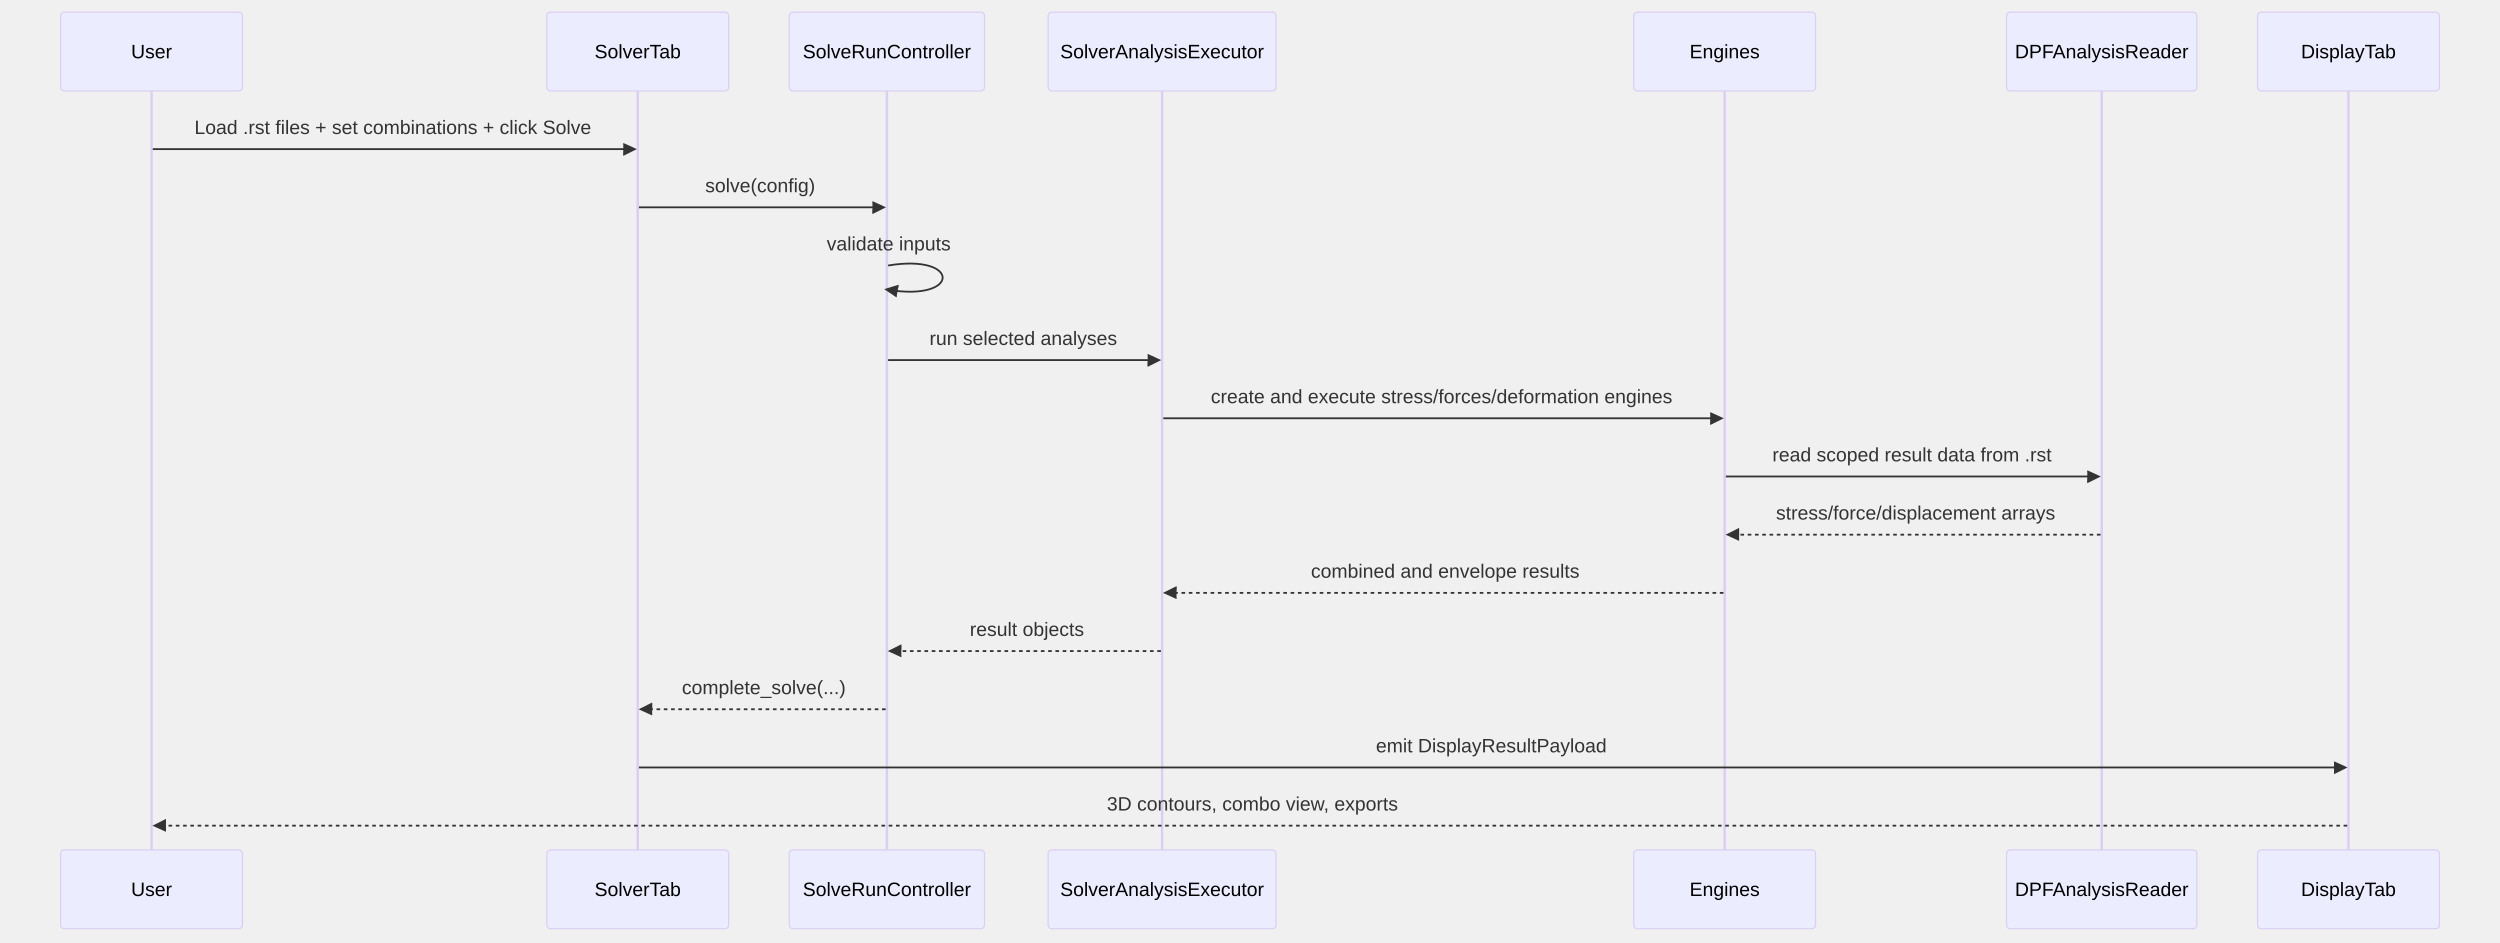
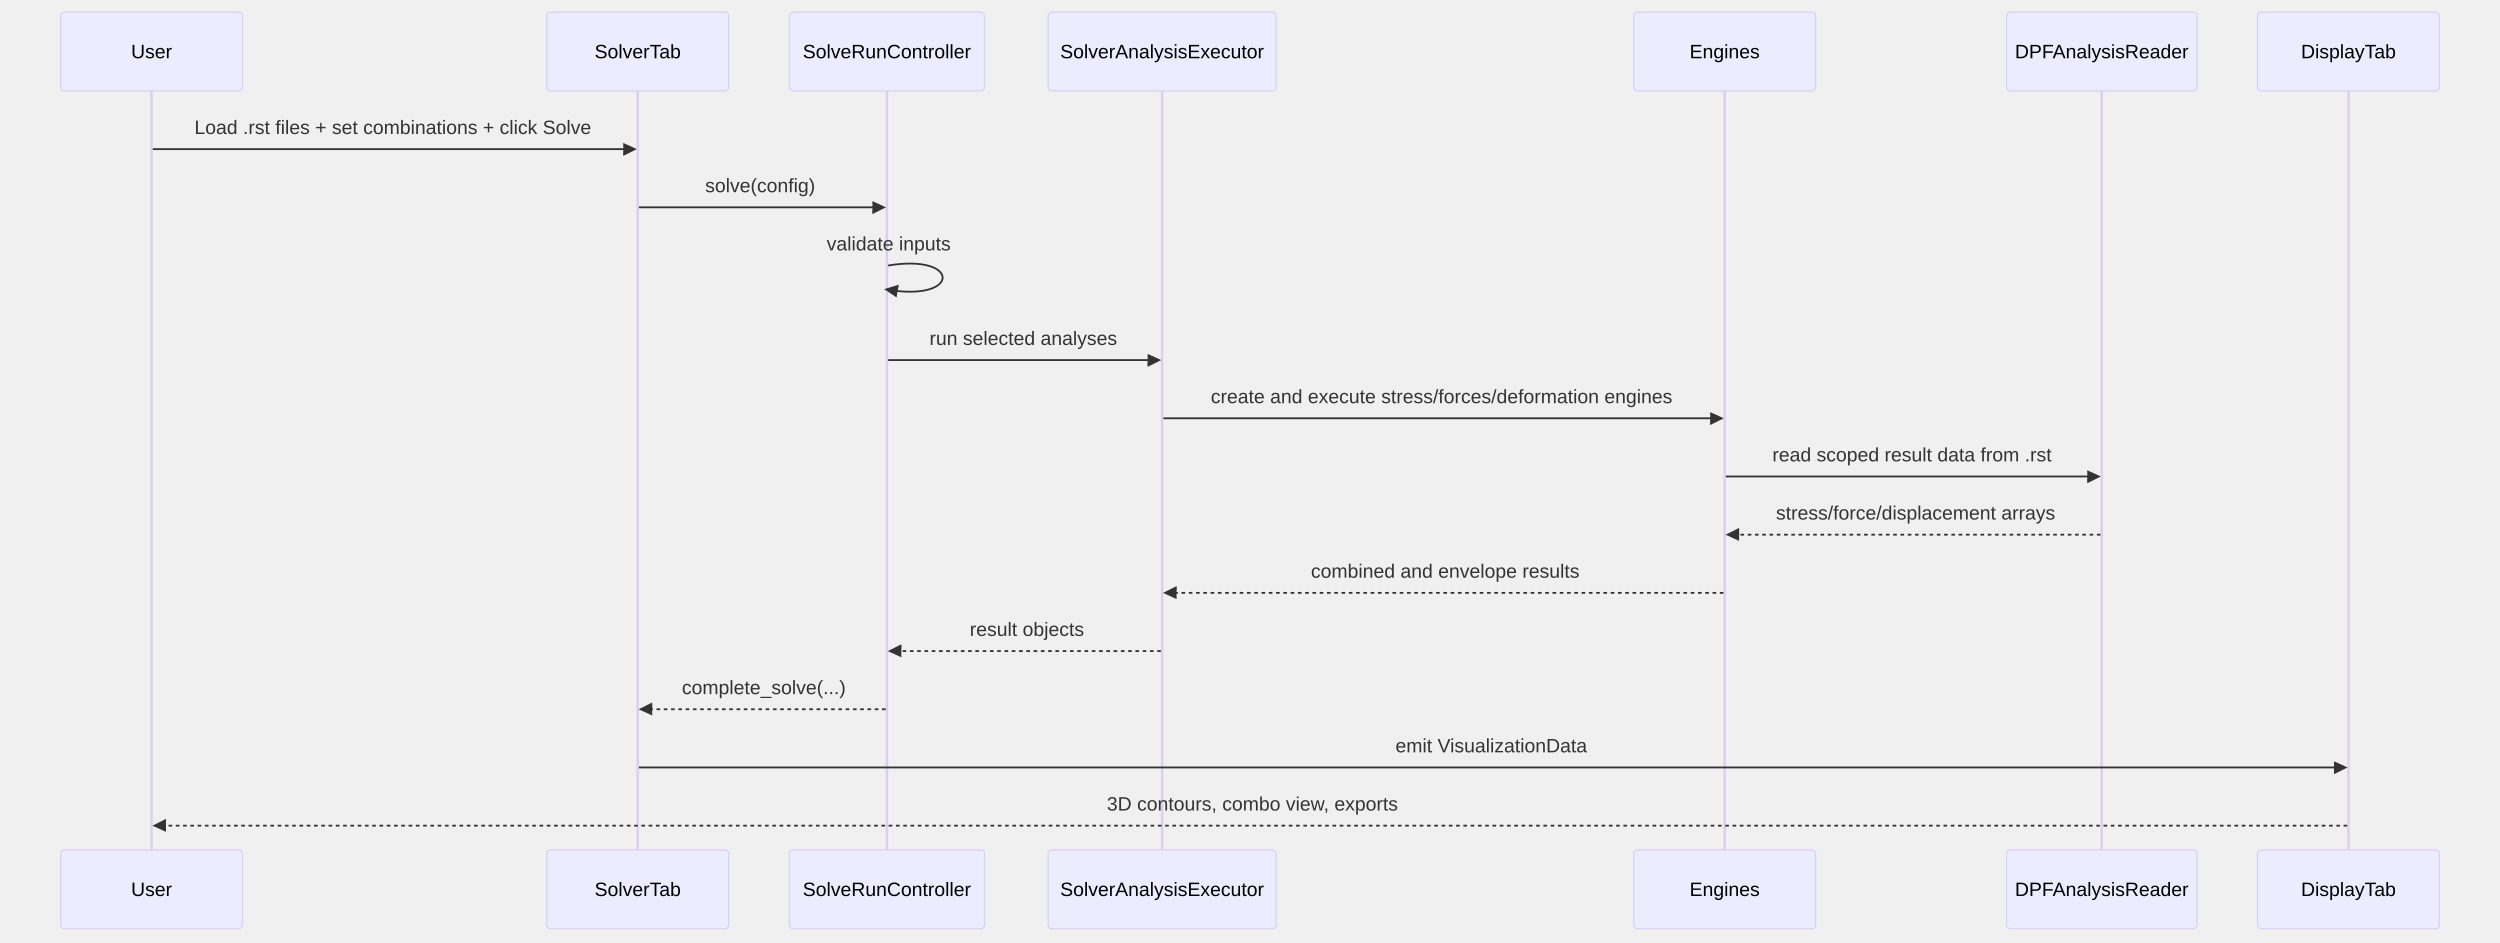
<svg xmlns="http://www.w3.org/2000/svg" id="container" width="2062" height="777" viewBox="-50 -10 2062 777" role="graphics-document document" aria-roledescription="sequence">
  <g>
    <rect x="1812" y="691" fill="#eaeaea" stroke="#666" width="150" height="65" name="DisplayTab" rx="3" ry="3" class="actor actor-bottom" />
    <text x="1887" y="723.5" dominant-baseline="central" alignment-baseline="central" class="actor actor-box" style="text-anchor: middle; font-size: 16px; font-weight: 400;">
      <tspan x="1887" dy="0">DisplayTab</tspan>
    </text>
  </g>
  <g>
    <rect x="1605" y="691" fill="#eaeaea" stroke="#666" width="157" height="65" name="DPFAnalysisReader" rx="3" ry="3" class="actor actor-bottom" />
    <text x="1683.5" y="723.5" dominant-baseline="central" alignment-baseline="central" class="actor actor-box" style="text-anchor: middle; font-size: 16px; font-weight: 400;">
      <tspan x="1683.5" dy="0">DPFAnalysisReader</tspan>
    </text>
  </g>
  <g>
    <rect x="1297.5" y="691" fill="#eaeaea" stroke="#666" width="150" height="65" name="Engines" rx="3" ry="3" class="actor actor-bottom" />
    <text x="1372.5" y="723.5" dominant-baseline="central" alignment-baseline="central" class="actor actor-box" style="text-anchor: middle; font-size: 16px; font-weight: 400;">
      <tspan x="1372.5" dy="0">Engines</tspan>
    </text>
  </g>
  <g>
    <rect x="814.5" y="691" fill="#eaeaea" stroke="#666" width="188" height="65" name="SolverAnalysisExecutor" rx="3" ry="3" class="actor actor-bottom" />
    <text x="908.5" y="723.5" dominant-baseline="central" alignment-baseline="central" class="actor actor-box" style="text-anchor: middle; font-size: 16px; font-weight: 400;">
      <tspan x="908.5" dy="0">SolverAnalysisExecutor</tspan>
    </text>
  </g>
  <g>
    <rect x="601" y="691" fill="#eaeaea" stroke="#666" width="161" height="65" name="SolveRunController" rx="3" ry="3" class="actor actor-bottom" />
    <text x="681.5" y="723.5" dominant-baseline="central" alignment-baseline="central" class="actor actor-box" style="text-anchor: middle; font-size: 16px; font-weight: 400;">
      <tspan x="681.5" dy="0">SolveRunController</tspan>
    </text>
  </g>
  <g>
    <rect x="401" y="691" fill="#eaeaea" stroke="#666" width="150" height="65" name="SolverTab" rx="3" ry="3" class="actor actor-bottom" />
    <text x="476" y="723.5" dominant-baseline="central" alignment-baseline="central" class="actor actor-box" style="text-anchor: middle; font-size: 16px; font-weight: 400;">
      <tspan x="476" dy="0">SolverTab</tspan>
    </text>
  </g>
  <g>
    <rect x="0" y="691" fill="#eaeaea" stroke="#666" width="150" height="65" name="User" rx="3" ry="3" class="actor actor-bottom" />
    <text x="75" y="723.5" dominant-baseline="central" alignment-baseline="central" class="actor actor-box" style="text-anchor: middle; font-size: 16px; font-weight: 400;">
      <tspan x="75" dy="0">User</tspan>
    </text>
  </g>
  <g>
    <line id="actor6" x1="1887" y1="65" x2="1887" y2="691" class="actor-line 200" stroke-width="0.5px" stroke="#999" name="DisplayTab" />
    <g id="root-6">
      <rect x="1812" y="0" fill="#eaeaea" stroke="#666" width="150" height="65" name="DisplayTab" rx="3" ry="3" class="actor actor-top" />
      <text x="1887" y="32.5" dominant-baseline="central" alignment-baseline="central" class="actor actor-box" style="text-anchor: middle; font-size: 16px; font-weight: 400;">
        <tspan x="1887" dy="0">DisplayTab</tspan>
      </text>
    </g>
  </g>
  <g>
    <line id="actor5" x1="1683.5" y1="65" x2="1683.5" y2="691" class="actor-line 200" stroke-width="0.5px" stroke="#999" name="DPFAnalysisReader" />
    <g id="root-5">
      <rect x="1605" y="0" fill="#eaeaea" stroke="#666" width="157" height="65" name="DPFAnalysisReader" rx="3" ry="3" class="actor actor-top" />
      <text x="1683.5" y="32.5" dominant-baseline="central" alignment-baseline="central" class="actor actor-box" style="text-anchor: middle; font-size: 16px; font-weight: 400;">
        <tspan x="1683.5" dy="0">DPFAnalysisReader</tspan>
      </text>
    </g>
  </g>
  <g>
    <line id="actor4" x1="1372.5" y1="65" x2="1372.5" y2="691" class="actor-line 200" stroke-width="0.5px" stroke="#999" name="Engines" />
    <g id="root-4">
      <rect x="1297.5" y="0" fill="#eaeaea" stroke="#666" width="150" height="65" name="Engines" rx="3" ry="3" class="actor actor-top" />
      <text x="1372.5" y="32.5" dominant-baseline="central" alignment-baseline="central" class="actor actor-box" style="text-anchor: middle; font-size: 16px; font-weight: 400;">
        <tspan x="1372.5" dy="0">Engines</tspan>
      </text>
    </g>
  </g>
  <g>
    <line id="actor3" x1="908.5" y1="65" x2="908.5" y2="691" class="actor-line 200" stroke-width="0.5px" stroke="#999" name="SolverAnalysisExecutor" />
    <g id="root-3">
      <rect x="814.5" y="0" fill="#eaeaea" stroke="#666" width="188" height="65" name="SolverAnalysisExecutor" rx="3" ry="3" class="actor actor-top" />
      <text x="908.5" y="32.5" dominant-baseline="central" alignment-baseline="central" class="actor actor-box" style="text-anchor: middle; font-size: 16px; font-weight: 400;">
        <tspan x="908.5" dy="0">SolverAnalysisExecutor</tspan>
      </text>
    </g>
  </g>
  <g>
    <line id="actor2" x1="681.5" y1="65" x2="681.5" y2="691" class="actor-line 200" stroke-width="0.5px" stroke="#999" name="SolveRunController" />
    <g id="root-2">
      <rect x="601" y="0" fill="#eaeaea" stroke="#666" width="161" height="65" name="SolveRunController" rx="3" ry="3" class="actor actor-top" />
      <text x="681.5" y="32.5" dominant-baseline="central" alignment-baseline="central" class="actor actor-box" style="text-anchor: middle; font-size: 16px; font-weight: 400;">
        <tspan x="681.5" dy="0">SolveRunController</tspan>
      </text>
    </g>
  </g>
  <g>
    <line id="actor1" x1="476" y1="65" x2="476" y2="691" class="actor-line 200" stroke-width="0.5px" stroke="#999" name="SolverTab" />
    <g id="root-1">
      <rect x="401" y="0" fill="#eaeaea" stroke="#666" width="150" height="65" name="SolverTab" rx="3" ry="3" class="actor actor-top" />
      <text x="476" y="32.5" dominant-baseline="central" alignment-baseline="central" class="actor actor-box" style="text-anchor: middle; font-size: 16px; font-weight: 400;">
        <tspan x="476" dy="0">SolverTab</tspan>
      </text>
    </g>
  </g>
  <g>
    <line id="actor0" x1="75" y1="65" x2="75" y2="691" class="actor-line 200" stroke-width="0.5px" stroke="#999" name="User" />
    <g id="root-0">
      <rect x="0" y="0" fill="#eaeaea" stroke="#666" width="150" height="65" name="User" rx="3" ry="3" class="actor actor-top" />
      <text x="75" y="32.5" dominant-baseline="central" alignment-baseline="central" class="actor actor-box" style="text-anchor: middle; font-size: 16px; font-weight: 400;">
        <tspan x="75" dy="0">User</tspan>
      </text>
    </g>
  </g>
  <style>#container{font-family:"trebuchet ms",verdana,arial,sans-serif;font-size:16px;fill:#333;}@keyframes edge-animation-frame{from{stroke-dashoffset:0;}}@keyframes dash{to{stroke-dashoffset:0;}}#container .edge-animation-slow{stroke-dasharray:9,5!important;stroke-dashoffset:900;animation:dash 50s linear infinite;stroke-linecap:round;}#container .edge-animation-fast{stroke-dasharray:9,5!important;stroke-dashoffset:900;animation:dash 20s linear infinite;stroke-linecap:round;}#container .error-icon{fill:#552222;}#container .error-text{fill:#552222;stroke:#552222;}#container .edge-thickness-normal{stroke-width:1px;}#container .edge-thickness-thick{stroke-width:3.5px;}#container .edge-pattern-solid{stroke-dasharray:0;}#container .edge-thickness-invisible{stroke-width:0;fill:none;}#container .edge-pattern-dashed{stroke-dasharray:3;}#container .edge-pattern-dotted{stroke-dasharray:2;}#container .marker{fill:#333333;stroke:#333333;}#container .marker.cross{stroke:#333333;}#container svg{font-family:"trebuchet ms",verdana,arial,sans-serif;font-size:16px;}#container p{margin:0;}#container .actor{stroke:hsl(259.626, 59.777%, 87.902%);fill:#ECECFF;}#container text.actor&gt;tspan{fill:black;stroke:none;}#container .actor-line{stroke:hsl(259.626, 59.777%, 87.902%);}#container .innerArc{stroke-width:1.5;stroke-dasharray:none;}#container .messageLine0{stroke-width:1.5;stroke-dasharray:none;stroke:#333;}#container .messageLine1{stroke-width:1.5;stroke-dasharray:2,2;stroke:#333;}#container #arrowhead path{fill:#333;stroke:#333;}#container .sequenceNumber{fill:white;}#container #sequencenumber{fill:#333;}#container #crosshead path{fill:#333;stroke:#333;}#container .messageText{fill:#333;stroke:none;}#container .labelBox{stroke:hsl(259.626, 59.777%, 87.902%);fill:#ECECFF;}#container .labelText,#container .labelText&gt;tspan{fill:black;stroke:none;}#container .loopText,#container .loopText&gt;tspan{fill:black;stroke:none;}#container .loopLine{stroke-width:2px;stroke-dasharray:2,2;stroke:hsl(259.626, 59.777%, 87.902%);fill:hsl(259.626, 59.777%, 87.902%);}#container .note{stroke:#aaaa33;fill:#fff5ad;}#container .noteText,#container .noteText&gt;tspan{fill:black;stroke:none;}#container .activation0{fill:#f4f4f4;stroke:#666;}#container .activation1{fill:#f4f4f4;stroke:#666;}#container .activation2{fill:#f4f4f4;stroke:#666;}#container .actorPopupMenu{position:absolute;}#container .actorPopupMenuPanel{position:absolute;fill:#ECECFF;box-shadow:0px 8px 16px 0px rgba(0,0,0,0.2);filter:drop-shadow(3px 5px 2px rgb(0 0 0 / 0.4));}#container .actor-man line{stroke:hsl(259.626, 59.777%, 87.902%);fill:#ECECFF;}#container .actor-man circle,#container line{stroke:hsl(259.626, 59.777%, 87.902%);fill:#ECECFF;stroke-width:2px;}#container :root{--mermaid-font-family:"trebuchet ms",verdana,arial,sans-serif;}</style>
  <g />
  <defs>
    <symbol id="computer" width="24" height="24">
      <path transform="scale(.5)" d="M2 2v13h20v-13h-20zm18 11h-16v-9h16v9zm-10.228 6l.466-1h3.524l.467 1h-4.457zm14.228 3h-24l2-6h2.104l-1.33 4h18.45l-1.297-4h2.073l2 6zm-5-10h-14v-7h14v7z" />
    </symbol>
  </defs>
  <defs>
    <symbol id="database" fill-rule="evenodd" clip-rule="evenodd">
      <path transform="scale(.5)" d="M12.258.001l.256.004.255.005.253.008.251.01.249.012.247.015.246.016.242.019.241.02.239.023.236.024.233.027.231.028.229.031.225.032.223.034.22.036.217.038.214.04.211.041.208.043.205.045.201.046.198.048.194.05.191.051.187.053.183.054.18.056.175.057.172.059.168.06.163.061.16.063.155.064.15.066.074.033.073.033.071.034.07.034.069.035.068.035.067.035.066.035.064.036.064.036.062.036.06.036.06.037.058.037.058.037.055.038.055.038.053.038.052.038.051.039.05.039.048.039.047.039.045.04.044.04.043.04.041.04.04.041.039.041.037.041.036.041.034.041.033.042.032.042.03.042.029.042.027.042.026.043.024.043.023.043.021.043.02.043.018.044.017.043.015.044.013.044.012.044.011.045.009.044.007.045.006.045.004.045.002.045.001.045v17l-.001.045-.002.045-.004.045-.006.045-.007.045-.009.044-.011.045-.012.044-.013.044-.015.044-.017.043-.018.044-.02.043-.021.043-.023.043-.024.043-.026.043-.027.042-.029.042-.03.042-.032.042-.033.042-.034.041-.036.041-.037.041-.039.041-.04.041-.041.04-.043.04-.044.04-.045.04-.047.039-.048.039-.05.039-.051.039-.052.038-.053.038-.055.038-.055.038-.058.037-.058.037-.06.037-.06.036-.062.036-.064.036-.064.036-.066.035-.067.035-.068.035-.069.035-.07.034-.071.034-.073.033-.074.033-.15.066-.155.064-.16.063-.163.061-.168.06-.172.059-.175.057-.18.056-.183.054-.187.053-.191.051-.194.05-.198.048-.201.046-.205.045-.208.043-.211.041-.214.04-.217.038-.22.036-.223.034-.225.032-.229.031-.231.028-.233.027-.236.024-.239.023-.241.02-.242.019-.246.016-.247.015-.249.012-.251.01-.253.008-.255.005-.256.004-.258.001-.258-.001-.256-.004-.255-.005-.253-.008-.251-.01-.249-.012-.247-.015-.245-.016-.243-.019-.241-.02-.238-.023-.236-.024-.234-.027-.231-.028-.228-.031-.226-.032-.223-.034-.22-.036-.217-.038-.214-.04-.211-.041-.208-.043-.204-.045-.201-.046-.198-.048-.195-.05-.19-.051-.187-.053-.184-.054-.179-.056-.176-.057-.172-.059-.167-.06-.164-.061-.159-.063-.155-.064-.151-.066-.074-.033-.072-.033-.072-.034-.07-.034-.069-.035-.068-.035-.067-.035-.066-.035-.064-.036-.063-.036-.062-.036-.061-.036-.06-.037-.058-.037-.057-.037-.056-.038-.055-.038-.053-.038-.052-.038-.051-.039-.049-.039-.049-.039-.046-.039-.046-.04-.044-.04-.043-.04-.041-.04-.04-.041-.039-.041-.037-.041-.036-.041-.034-.041-.033-.042-.032-.042-.03-.042-.029-.042-.027-.042-.026-.043-.024-.043-.023-.043-.021-.043-.02-.043-.018-.044-.017-.043-.015-.044-.013-.044-.012-.044-.011-.045-.009-.044-.007-.045-.006-.045-.004-.045-.002-.045-.001-.045v-17l.001-.045.002-.045.004-.045.006-.045.007-.045.009-.044.011-.045.012-.044.013-.044.015-.044.017-.043.018-.044.02-.043.021-.043.023-.043.024-.043.026-.043.027-.042.029-.042.03-.042.032-.042.033-.042.034-.041.036-.041.037-.041.039-.041.04-.041.041-.04.043-.04.044-.04.046-.04.046-.039.049-.039.049-.039.051-.039.052-.038.053-.038.055-.038.056-.038.057-.037.058-.037.06-.037.061-.036.062-.036.063-.036.064-.036.066-.035.067-.035.068-.035.069-.035.07-.034.072-.034.072-.033.074-.033.151-.066.155-.064.159-.063.164-.061.167-.06.172-.059.176-.057.179-.056.184-.054.187-.053.19-.051.195-.05.198-.048.201-.046.204-.045.208-.043.211-.041.214-.04.217-.038.22-.036.223-.034.226-.032.228-.031.231-.028.234-.027.236-.024.238-.023.241-.02.243-.019.245-.016.247-.015.249-.012.251-.01.253-.008.255-.005.256-.004.258-.001.258.001zm-9.258 20.499v.01l.001.021.003.021.004.022.005.021.006.022.007.022.009.023.01.022.011.023.012.023.013.023.015.023.016.024.017.023.018.024.019.024.021.024.022.025.023.024.024.025.052.049.056.05.061.051.066.051.07.051.075.051.079.052.084.052.088.052.092.052.097.052.102.051.105.052.11.052.114.051.119.051.123.051.127.05.131.05.135.05.139.048.144.049.147.047.152.047.155.047.16.045.163.045.167.043.171.043.176.041.178.041.183.039.187.039.19.037.194.035.197.035.202.033.204.031.209.03.212.029.216.027.219.025.222.024.226.021.23.02.233.018.236.016.24.015.243.012.246.01.249.008.253.005.256.004.259.001.26-.001.257-.004.254-.005.25-.008.247-.011.244-.012.241-.014.237-.016.233-.018.231-.021.226-.021.224-.024.22-.026.216-.027.212-.028.21-.031.205-.031.202-.034.198-.034.194-.036.191-.037.187-.039.183-.04.179-.04.175-.042.172-.043.168-.044.163-.045.16-.046.155-.046.152-.047.148-.048.143-.049.139-.049.136-.05.131-.05.126-.05.123-.051.118-.052.114-.051.11-.052.106-.052.101-.052.096-.052.092-.052.088-.053.083-.051.079-.052.074-.052.07-.051.065-.051.06-.051.056-.05.051-.05.023-.024.023-.025.021-.024.02-.024.019-.024.018-.024.017-.024.015-.023.014-.024.013-.023.012-.023.01-.023.01-.022.008-.022.006-.022.006-.022.004-.022.004-.021.001-.021.001-.021v-4.127l-.077.055-.08.053-.083.054-.085.053-.087.052-.09.052-.093.051-.095.05-.097.05-.1.049-.102.049-.105.048-.106.047-.109.047-.111.046-.114.045-.115.045-.118.044-.12.043-.122.042-.124.042-.126.041-.128.04-.13.04-.132.038-.134.038-.135.037-.138.037-.139.035-.142.035-.143.034-.144.033-.147.032-.148.031-.15.03-.151.03-.153.029-.154.027-.156.027-.158.026-.159.025-.161.024-.162.023-.163.022-.165.021-.166.02-.167.019-.169.018-.169.017-.171.016-.173.015-.173.014-.175.013-.175.012-.177.011-.178.01-.179.008-.179.008-.181.006-.182.005-.182.004-.184.003-.184.002h-.37l-.184-.002-.184-.003-.182-.004-.182-.005-.181-.006-.179-.008-.179-.008-.178-.01-.176-.011-.176-.012-.175-.013-.173-.014-.172-.015-.171-.016-.17-.017-.169-.018-.167-.019-.166-.02-.165-.021-.163-.022-.162-.023-.161-.024-.159-.025-.157-.026-.156-.027-.155-.027-.153-.029-.151-.03-.15-.03-.148-.031-.146-.032-.145-.033-.143-.034-.141-.035-.14-.035-.137-.037-.136-.037-.134-.038-.132-.038-.13-.04-.128-.04-.126-.041-.124-.042-.122-.042-.12-.044-.117-.043-.116-.045-.113-.045-.112-.046-.109-.047-.106-.047-.105-.048-.102-.049-.1-.049-.097-.05-.095-.05-.093-.052-.09-.051-.087-.052-.085-.053-.083-.054-.08-.054-.077-.054v4.127zm0-5.654v.011l.001.021.003.021.004.021.005.022.006.022.007.022.009.022.01.022.011.023.012.023.013.023.015.024.016.023.017.024.018.024.019.024.021.024.022.024.023.025.024.024.052.05.056.05.061.05.066.051.07.051.075.052.079.051.084.052.088.052.092.052.097.052.102.052.105.052.11.051.114.051.119.052.123.05.127.051.131.05.135.049.139.049.144.048.147.048.152.047.155.046.16.045.163.045.167.044.171.042.176.042.178.04.183.04.187.038.19.037.194.036.197.034.202.033.204.032.209.03.212.028.216.027.219.025.222.024.226.022.23.02.233.018.236.016.24.014.243.012.246.01.249.008.253.006.256.003.259.001.26-.001.257-.003.254-.006.25-.008.247-.01.244-.012.241-.015.237-.016.233-.018.231-.02.226-.022.224-.024.22-.025.216-.027.212-.029.21-.03.205-.032.202-.033.198-.035.194-.036.191-.037.187-.039.183-.039.179-.041.175-.042.172-.043.168-.044.163-.045.16-.045.155-.047.152-.047.148-.048.143-.048.139-.05.136-.049.131-.05.126-.051.123-.051.118-.051.114-.052.11-.052.106-.052.101-.052.096-.052.092-.052.088-.052.083-.052.079-.052.074-.051.07-.052.065-.051.06-.05.056-.051.051-.049.023-.025.023-.024.021-.025.02-.024.019-.024.018-.024.017-.024.015-.023.014-.023.013-.024.012-.022.01-.023.01-.023.008-.022.006-.022.006-.022.004-.021.004-.022.001-.021.001-.021v-4.139l-.077.054-.08.054-.083.054-.085.052-.087.053-.09.051-.093.051-.095.051-.097.05-.1.049-.102.049-.105.048-.106.047-.109.047-.111.046-.114.045-.115.044-.118.044-.12.044-.122.042-.124.042-.126.041-.128.04-.13.039-.132.039-.134.038-.135.037-.138.036-.139.036-.142.035-.143.033-.144.033-.147.033-.148.031-.15.03-.151.03-.153.028-.154.028-.156.027-.158.026-.159.025-.161.024-.162.023-.163.022-.165.021-.166.02-.167.019-.169.018-.169.017-.171.016-.173.015-.173.014-.175.013-.175.012-.177.011-.178.009-.179.009-.179.007-.181.007-.182.005-.182.004-.184.003-.184.002h-.37l-.184-.002-.184-.003-.182-.004-.182-.005-.181-.007-.179-.007-.179-.009-.178-.009-.176-.011-.176-.012-.175-.013-.173-.014-.172-.015-.171-.016-.17-.017-.169-.018-.167-.019-.166-.02-.165-.021-.163-.022-.162-.023-.161-.024-.159-.025-.157-.026-.156-.027-.155-.028-.153-.028-.151-.03-.15-.03-.148-.031-.146-.033-.145-.033-.143-.033-.141-.035-.14-.036-.137-.036-.136-.037-.134-.038-.132-.039-.13-.039-.128-.04-.126-.041-.124-.042-.122-.043-.12-.043-.117-.044-.116-.044-.113-.046-.112-.046-.109-.046-.106-.047-.105-.048-.102-.049-.1-.049-.097-.05-.095-.051-.093-.051-.09-.051-.087-.053-.085-.052-.083-.054-.08-.054-.077-.054v4.139zm0-5.666v.011l.001.02.003.022.004.021.005.022.006.021.007.022.009.023.01.022.011.023.012.023.013.023.015.023.016.024.017.024.018.023.019.024.021.025.022.024.023.024.024.025.052.05.056.05.061.05.066.051.07.051.075.052.079.051.084.052.088.052.092.052.097.052.102.052.105.051.11.052.114.051.119.051.123.051.127.05.131.05.135.05.139.049.144.048.147.048.152.047.155.046.16.045.163.045.167.043.171.043.176.042.178.04.183.04.187.038.19.037.194.036.197.034.202.033.204.032.209.03.212.028.216.027.219.025.222.024.226.021.23.02.233.018.236.017.24.014.243.012.246.01.249.008.253.006.256.003.259.001.26-.001.257-.003.254-.006.25-.008.247-.01.244-.013.241-.014.237-.016.233-.018.231-.02.226-.022.224-.024.22-.025.216-.027.212-.029.21-.03.205-.032.202-.033.198-.035.194-.036.191-.037.187-.039.183-.039.179-.041.175-.042.172-.043.168-.044.163-.045.16-.045.155-.047.152-.047.148-.048.143-.049.139-.049.136-.049.131-.051.126-.05.123-.051.118-.052.114-.051.11-.052.106-.052.101-.052.096-.052.092-.052.088-.052.083-.052.079-.052.074-.052.07-.051.065-.051.06-.051.056-.05.051-.049.023-.025.023-.025.021-.024.02-.024.019-.024.018-.024.017-.024.015-.023.014-.024.013-.023.012-.023.01-.022.01-.023.008-.022.006-.022.006-.022.004-.022.004-.021.001-.021.001-.021v-4.153l-.077.054-.08.054-.083.053-.085.053-.087.053-.09.051-.093.051-.095.051-.097.05-.1.049-.102.048-.105.048-.106.048-.109.046-.111.046-.114.046-.115.044-.118.044-.12.043-.122.043-.124.042-.126.041-.128.04-.13.039-.132.039-.134.038-.135.037-.138.036-.139.036-.142.034-.143.034-.144.033-.147.032-.148.032-.15.03-.151.03-.153.028-.154.028-.156.027-.158.026-.159.024-.161.024-.162.023-.163.023-.165.021-.166.02-.167.019-.169.018-.169.017-.171.016-.173.015-.173.014-.175.013-.175.012-.177.01-.178.01-.179.009-.179.007-.181.006-.182.006-.182.004-.184.003-.184.001-.185.001-.185-.001-.184-.001-.184-.003-.182-.004-.182-.006-.181-.006-.179-.007-.179-.009-.178-.01-.176-.01-.176-.012-.175-.013-.173-.014-.172-.015-.171-.016-.17-.017-.169-.018-.167-.019-.166-.02-.165-.021-.163-.023-.162-.023-.161-.024-.159-.024-.157-.026-.156-.027-.155-.028-.153-.028-.151-.03-.15-.03-.148-.032-.146-.032-.145-.033-.143-.034-.141-.034-.14-.036-.137-.036-.136-.037-.134-.038-.132-.039-.13-.039-.128-.041-.126-.041-.124-.041-.122-.043-.12-.043-.117-.044-.116-.044-.113-.046-.112-.046-.109-.046-.106-.048-.105-.048-.102-.048-.1-.05-.097-.049-.095-.051-.093-.051-.09-.052-.087-.052-.085-.053-.083-.053-.08-.054-.077-.054v4.153zm8.74-8.179l-.257.004-.254.005-.25.008-.247.011-.244.012-.241.014-.237.016-.233.018-.231.021-.226.022-.224.023-.22.026-.216.027-.212.028-.21.031-.205.032-.202.033-.198.034-.194.036-.191.038-.187.038-.183.04-.179.041-.175.042-.172.043-.168.043-.163.045-.16.046-.155.046-.152.048-.148.048-.143.048-.139.049-.136.05-.131.05-.126.051-.123.051-.118.051-.114.052-.11.052-.106.052-.101.052-.096.052-.092.052-.088.052-.083.052-.079.052-.074.051-.07.052-.065.051-.06.05-.056.05-.051.05-.023.025-.023.024-.021.024-.02.025-.019.024-.018.024-.017.023-.015.024-.014.023-.013.023-.012.023-.01.023-.01.022-.008.022-.006.023-.006.021-.004.022-.004.021-.001.021-.001.021.001.021.001.021.004.021.004.022.006.021.006.023.008.022.01.022.01.023.012.023.013.023.014.023.015.024.017.023.018.024.019.024.02.025.021.024.023.024.023.025.051.05.056.05.06.05.065.051.07.052.074.051.079.052.083.052.088.052.092.052.096.052.101.052.106.052.11.052.114.052.118.051.123.051.126.051.131.05.136.05.139.049.143.048.148.048.152.048.155.046.16.046.163.045.168.043.172.043.175.042.179.041.183.04.187.038.191.038.194.036.198.034.202.033.205.032.21.031.212.028.216.027.22.026.224.023.226.022.231.021.233.018.237.016.241.014.244.012.247.011.25.008.254.005.257.004.26.001.26-.001.257-.004.254-.005.25-.008.247-.011.244-.012.241-.014.237-.016.233-.018.231-.021.226-.022.224-.023.22-.026.216-.027.212-.028.21-.031.205-.032.202-.033.198-.034.194-.036.191-.038.187-.038.183-.04.179-.041.175-.042.172-.043.168-.043.163-.045.16-.046.155-.046.152-.048.148-.048.143-.048.139-.049.136-.05.131-.05.126-.051.123-.051.118-.051.114-.052.11-.052.106-.052.101-.052.096-.052.092-.052.088-.052.083-.052.079-.052.074-.051.07-.052.065-.051.06-.05.056-.05.051-.05.023-.025.023-.024.021-.024.02-.025.019-.024.018-.024.017-.023.015-.024.014-.023.013-.023.012-.023.01-.023.01-.022.008-.022.006-.023.006-.021.004-.022.004-.021.001-.021.001-.021-.001-.021-.001-.021-.004-.021-.004-.022-.006-.021-.006-.023-.008-.022-.01-.022-.01-.023-.012-.023-.013-.023-.014-.023-.015-.024-.017-.023-.018-.024-.019-.024-.02-.025-.021-.024-.023-.024-.023-.025-.051-.05-.056-.05-.06-.05-.065-.051-.07-.052-.074-.051-.079-.052-.083-.052-.088-.052-.092-.052-.096-.052-.101-.052-.106-.052-.11-.052-.114-.052-.118-.051-.123-.051-.126-.051-.131-.05-.136-.05-.139-.049-.143-.048-.148-.048-.152-.048-.155-.046-.16-.046-.163-.045-.168-.043-.172-.043-.175-.042-.179-.041-.183-.04-.187-.038-.191-.038-.194-.036-.198-.034-.202-.033-.205-.032-.21-.031-.212-.028-.216-.027-.22-.026-.224-.023-.226-.022-.231-.021-.233-.018-.237-.016-.241-.014-.244-.012-.247-.011-.25-.008-.254-.005-.257-.004-.26-.001-.26.001z" />
    </symbol>
  </defs>
  <defs>
    <symbol id="clock" width="24" height="24">
      <path transform="scale(.5)" d="M12 2c5.514 0 10 4.486 10 10s-4.486 10-10 10-10-4.486-10-10 4.486-10 10-10zm0-2c-6.627 0-12 5.373-12 12s5.373 12 12 12 12-5.373 12-12-5.373-12-12-12zm5.848 12.459c.202.038.202.333.001.372-1.907.361-6.045 1.111-6.547 1.111-.719 0-1.301-.582-1.301-1.301 0-.512.77-5.447 1.125-7.445.034-.192.312-.181.343.014l.985 6.238 5.394 1.011z" />
    </symbol>
  </defs>
  <defs>
    <marker id="arrowhead" refX="7.9" refY="5" markerUnits="userSpaceOnUse" markerWidth="12" markerHeight="12" orient="auto-start-reverse">
      <path d="M -1 0 L 10 5 L 0 10 z" />
    </marker>
  </defs>
  <defs>
    <marker id="crosshead" markerWidth="15" markerHeight="8" orient="auto" refX="4" refY="4.5">
      <path fill="none" stroke="#000000" stroke-width="1pt" d="M 1,2 L 6,7 M 6,2 L 1,7" style="stroke-dasharray: 0, 0;" />
    </marker>
  </defs>
  <defs>
    <marker id="filled-head" refX="15.5" refY="7" markerWidth="20" markerHeight="28" orient="auto">
      <path d="M 18,7 L9,13 L14,7 L9,1 Z" />
    </marker>
  </defs>
  <defs>
    <marker id="sequencenumber" refX="15" refY="15" markerWidth="60" markerHeight="40" orient="auto">
      <circle cx="15" cy="15" r="6" />
    </marker>
  </defs>
  <text x="274" y="80" text-anchor="middle" dominant-baseline="middle" alignment-baseline="middle" class="messageText" dy="1em" style="font-size: 16px; font-weight: 400;">Load .rst files + set combinations + click Solve</text>
  <line x1="76" y1="113" x2="472" y2="113" class="messageLine0" stroke-width="2" stroke="none" marker-end="url(#arrowhead)" style="fill: none;" />
  <text x="577" y="128" text-anchor="middle" dominant-baseline="middle" alignment-baseline="middle" class="messageText" dy="1em" style="font-size: 16px; font-weight: 400;">solve(config)</text>
  <line x1="477" y1="161" x2="677.5" y2="161" class="messageLine0" stroke-width="2" stroke="none" marker-end="url(#arrowhead)" style="fill: none;" />
  <text x="683" y="176" text-anchor="middle" dominant-baseline="middle" alignment-baseline="middle" class="messageText" dy="1em" style="font-size: 16px; font-weight: 400;">validate inputs</text>
  <path d="M 682.5,209 C 742.5,199 742.5,239 682.5,229" class="messageLine0" stroke-width="2" stroke="none" marker-end="url(#arrowhead)" style="fill: none;" />
  <text x="794" y="254" text-anchor="middle" dominant-baseline="middle" alignment-baseline="middle" class="messageText" dy="1em" style="font-size: 16px; font-weight: 400;">run selected analyses</text>
  <line x1="682.5" y1="287" x2="904.5" y2="287" class="messageLine0" stroke-width="2" stroke="none" marker-end="url(#arrowhead)" style="fill: none;" />
  <text x="1139" y="302" text-anchor="middle" dominant-baseline="middle" alignment-baseline="middle" class="messageText" dy="1em" style="font-size: 16px; font-weight: 400;">create and execute stress/forces/deformation engines</text>
  <line x1="909.5" y1="335" x2="1368.5" y2="335" class="messageLine0" stroke-width="2" stroke="none" marker-end="url(#arrowhead)" style="fill: none;" />
  <text x="1527" y="350" text-anchor="middle" dominant-baseline="middle" alignment-baseline="middle" class="messageText" dy="1em" style="font-size: 16px; font-weight: 400;">read scoped result data from .rst</text>
  <line x1="1373.5" y1="383" x2="1679.5" y2="383" class="messageLine0" stroke-width="2" stroke="none" marker-end="url(#arrowhead)" style="fill: none;" />
  <text x="1530" y="398" text-anchor="middle" dominant-baseline="middle" alignment-baseline="middle" class="messageText" dy="1em" style="font-size: 16px; font-weight: 400;">stress/force/displacement arrays</text>
  <line x1="1682.5" y1="431" x2="1376.5" y2="431" class="messageLine1" stroke-width="2" stroke="none" marker-end="url(#arrowhead)" style="stroke-dasharray: 3, 3; fill: none;" />
  <text x="1142" y="446" text-anchor="middle" dominant-baseline="middle" alignment-baseline="middle" class="messageText" dy="1em" style="font-size: 16px; font-weight: 400;">combined and envelope results</text>
  <line x1="1371.5" y1="479" x2="912.5" y2="479" class="messageLine1" stroke-width="2" stroke="none" marker-end="url(#arrowhead)" style="stroke-dasharray: 3, 3; fill: none;" />
  <text x="797" y="494" text-anchor="middle" dominant-baseline="middle" alignment-baseline="middle" class="messageText" dy="1em" style="font-size: 16px; font-weight: 400;">result objects</text>
  <line x1="907.5" y1="527" x2="685.5" y2="527" class="messageLine1" stroke-width="2" stroke="none" marker-end="url(#arrowhead)" style="stroke-dasharray: 3, 3; fill: none;" />
  <text x="580" y="542" text-anchor="middle" dominant-baseline="middle" alignment-baseline="middle" class="messageText" dy="1em" style="font-size: 16px; font-weight: 400;">complete_solve(...)</text>
  <line x1="680.5" y1="575" x2="480" y2="575" class="messageLine1" stroke-width="2" stroke="none" marker-end="url(#arrowhead)" style="stroke-dasharray: 3, 3; fill: none;" />
-   <text x="1180" y="590" text-anchor="middle" dominant-baseline="middle" alignment-baseline="middle" class="messageText" dy="1em" style="font-size: 16px; font-weight: 400;">emit DisplayResultPayload</text>
+   <text x="1180" y="590" text-anchor="middle" dominant-baseline="middle" alignment-baseline="middle" class="messageText" dy="1em" style="font-size: 16px; font-weight: 400;">emit VisualizationData</text>
  <line x1="477" y1="623" x2="1883" y2="623" class="messageLine0" stroke-width="2" stroke="none" marker-end="url(#arrowhead)" style="fill: none;" />
  <text x="983" y="638" text-anchor="middle" dominant-baseline="middle" alignment-baseline="middle" class="messageText" dy="1em" style="font-size: 16px; font-weight: 400;">3D contours, combo view, exports</text>
  <line x1="1886" y1="671" x2="79" y2="671" class="messageLine1" stroke-width="2" stroke="none" marker-end="url(#arrowhead)" style="stroke-dasharray: 3, 3; fill: none;" />
</svg>
